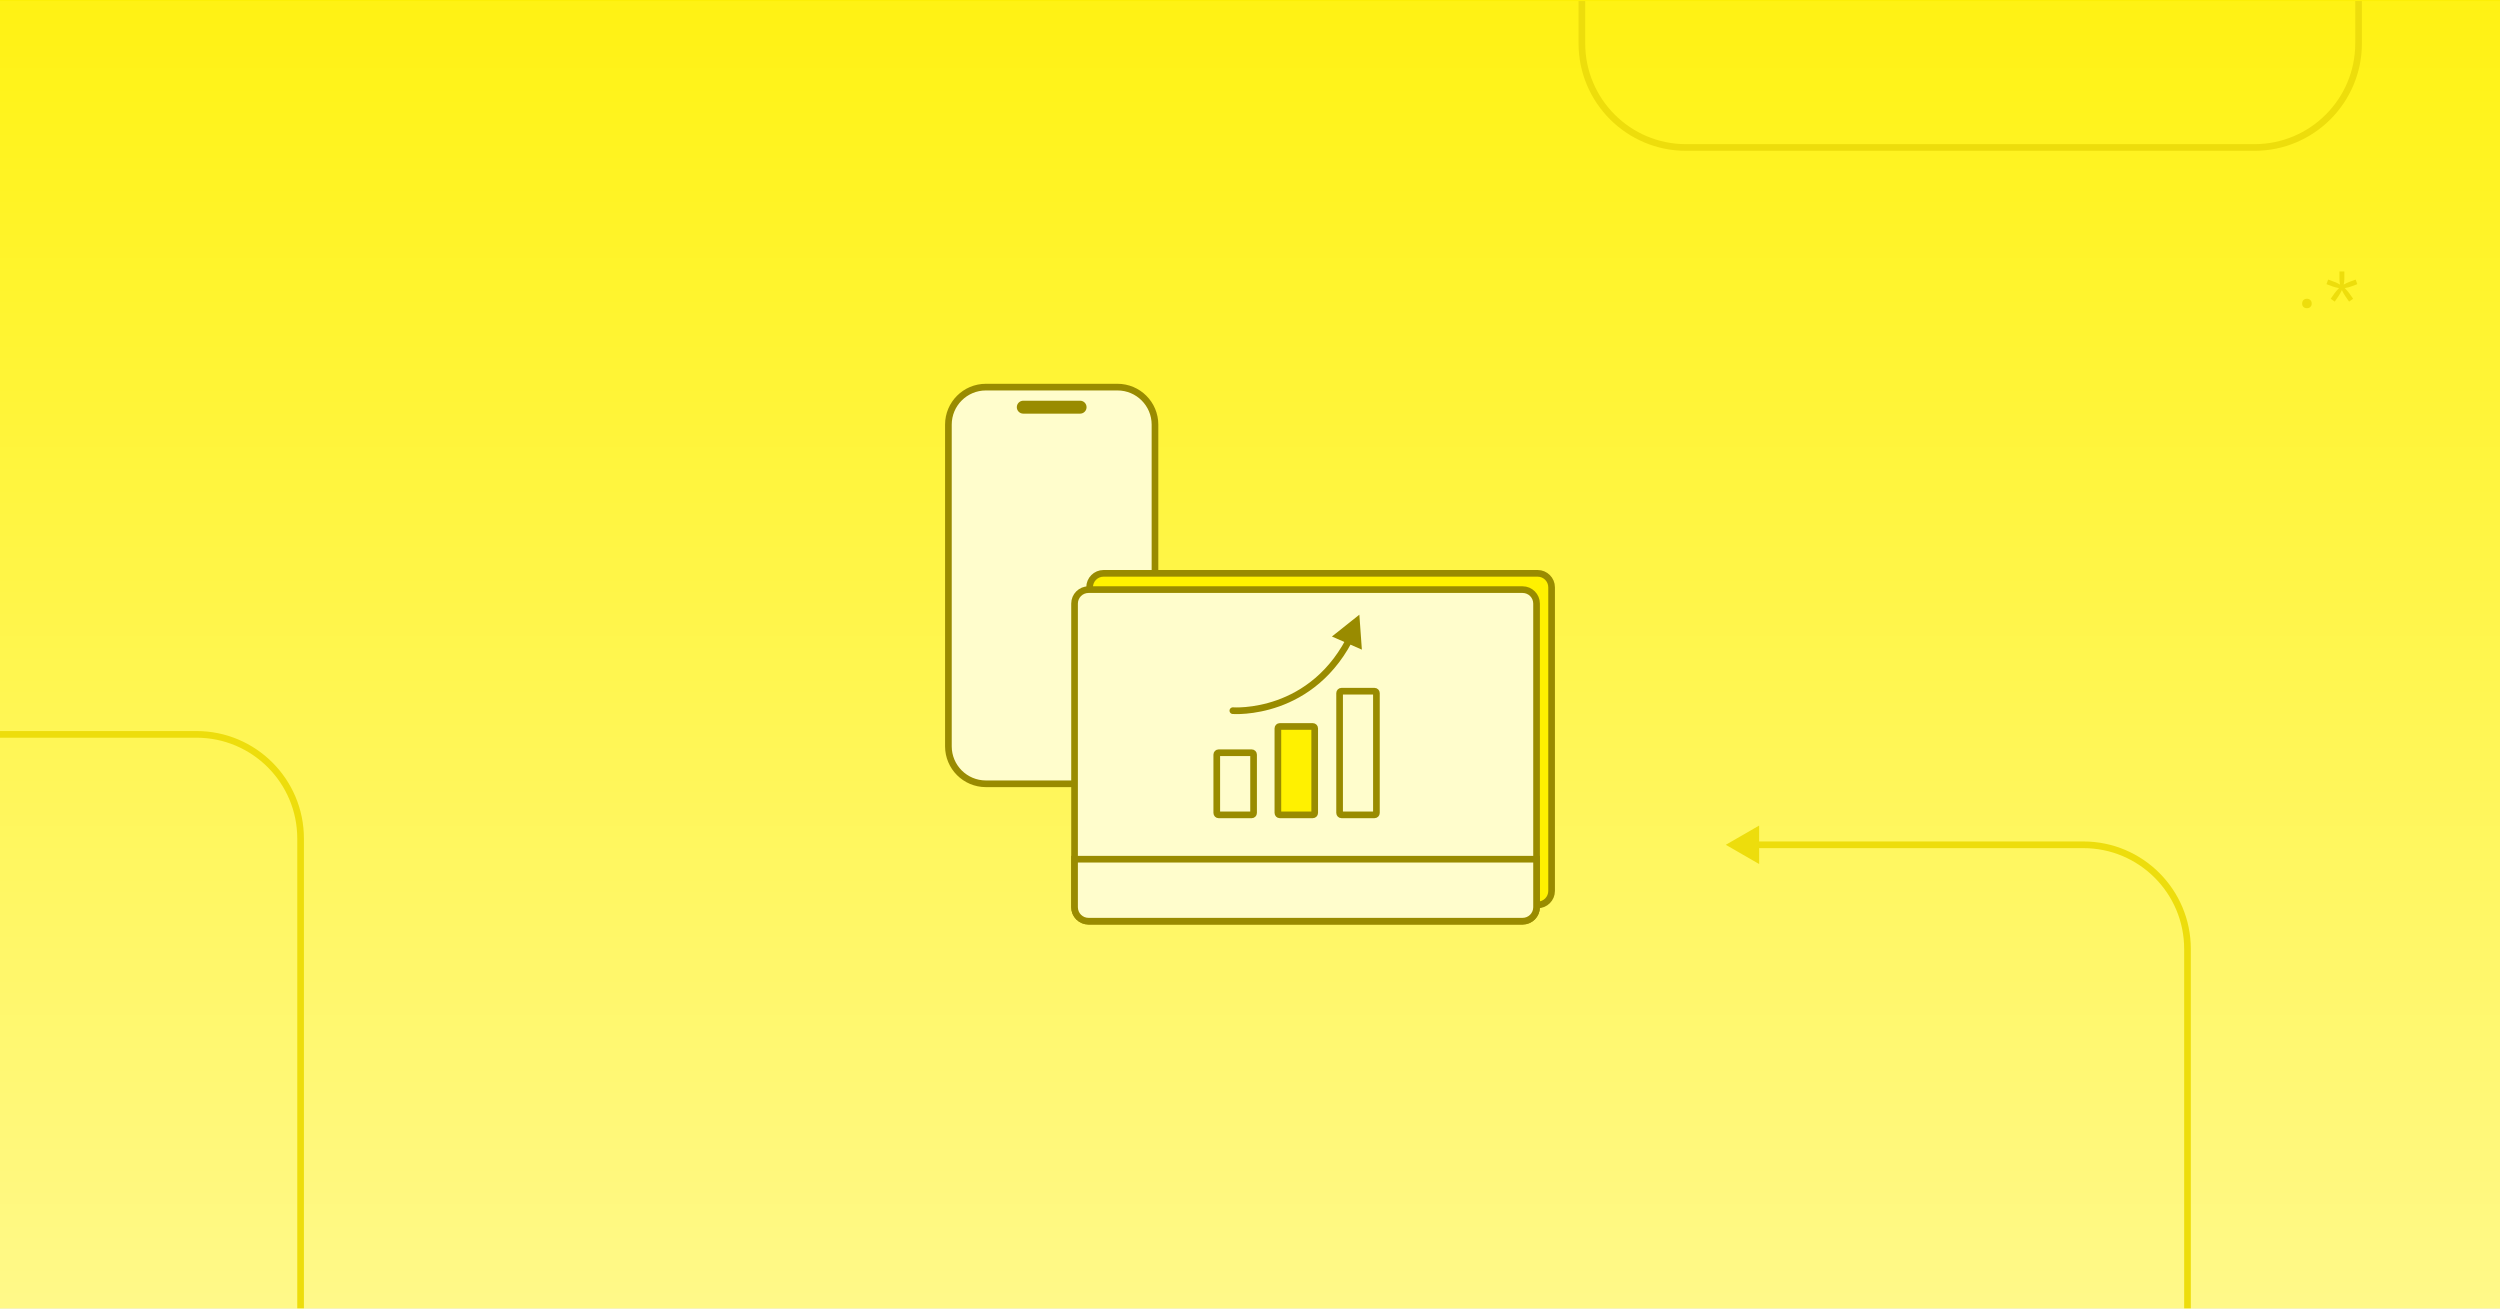
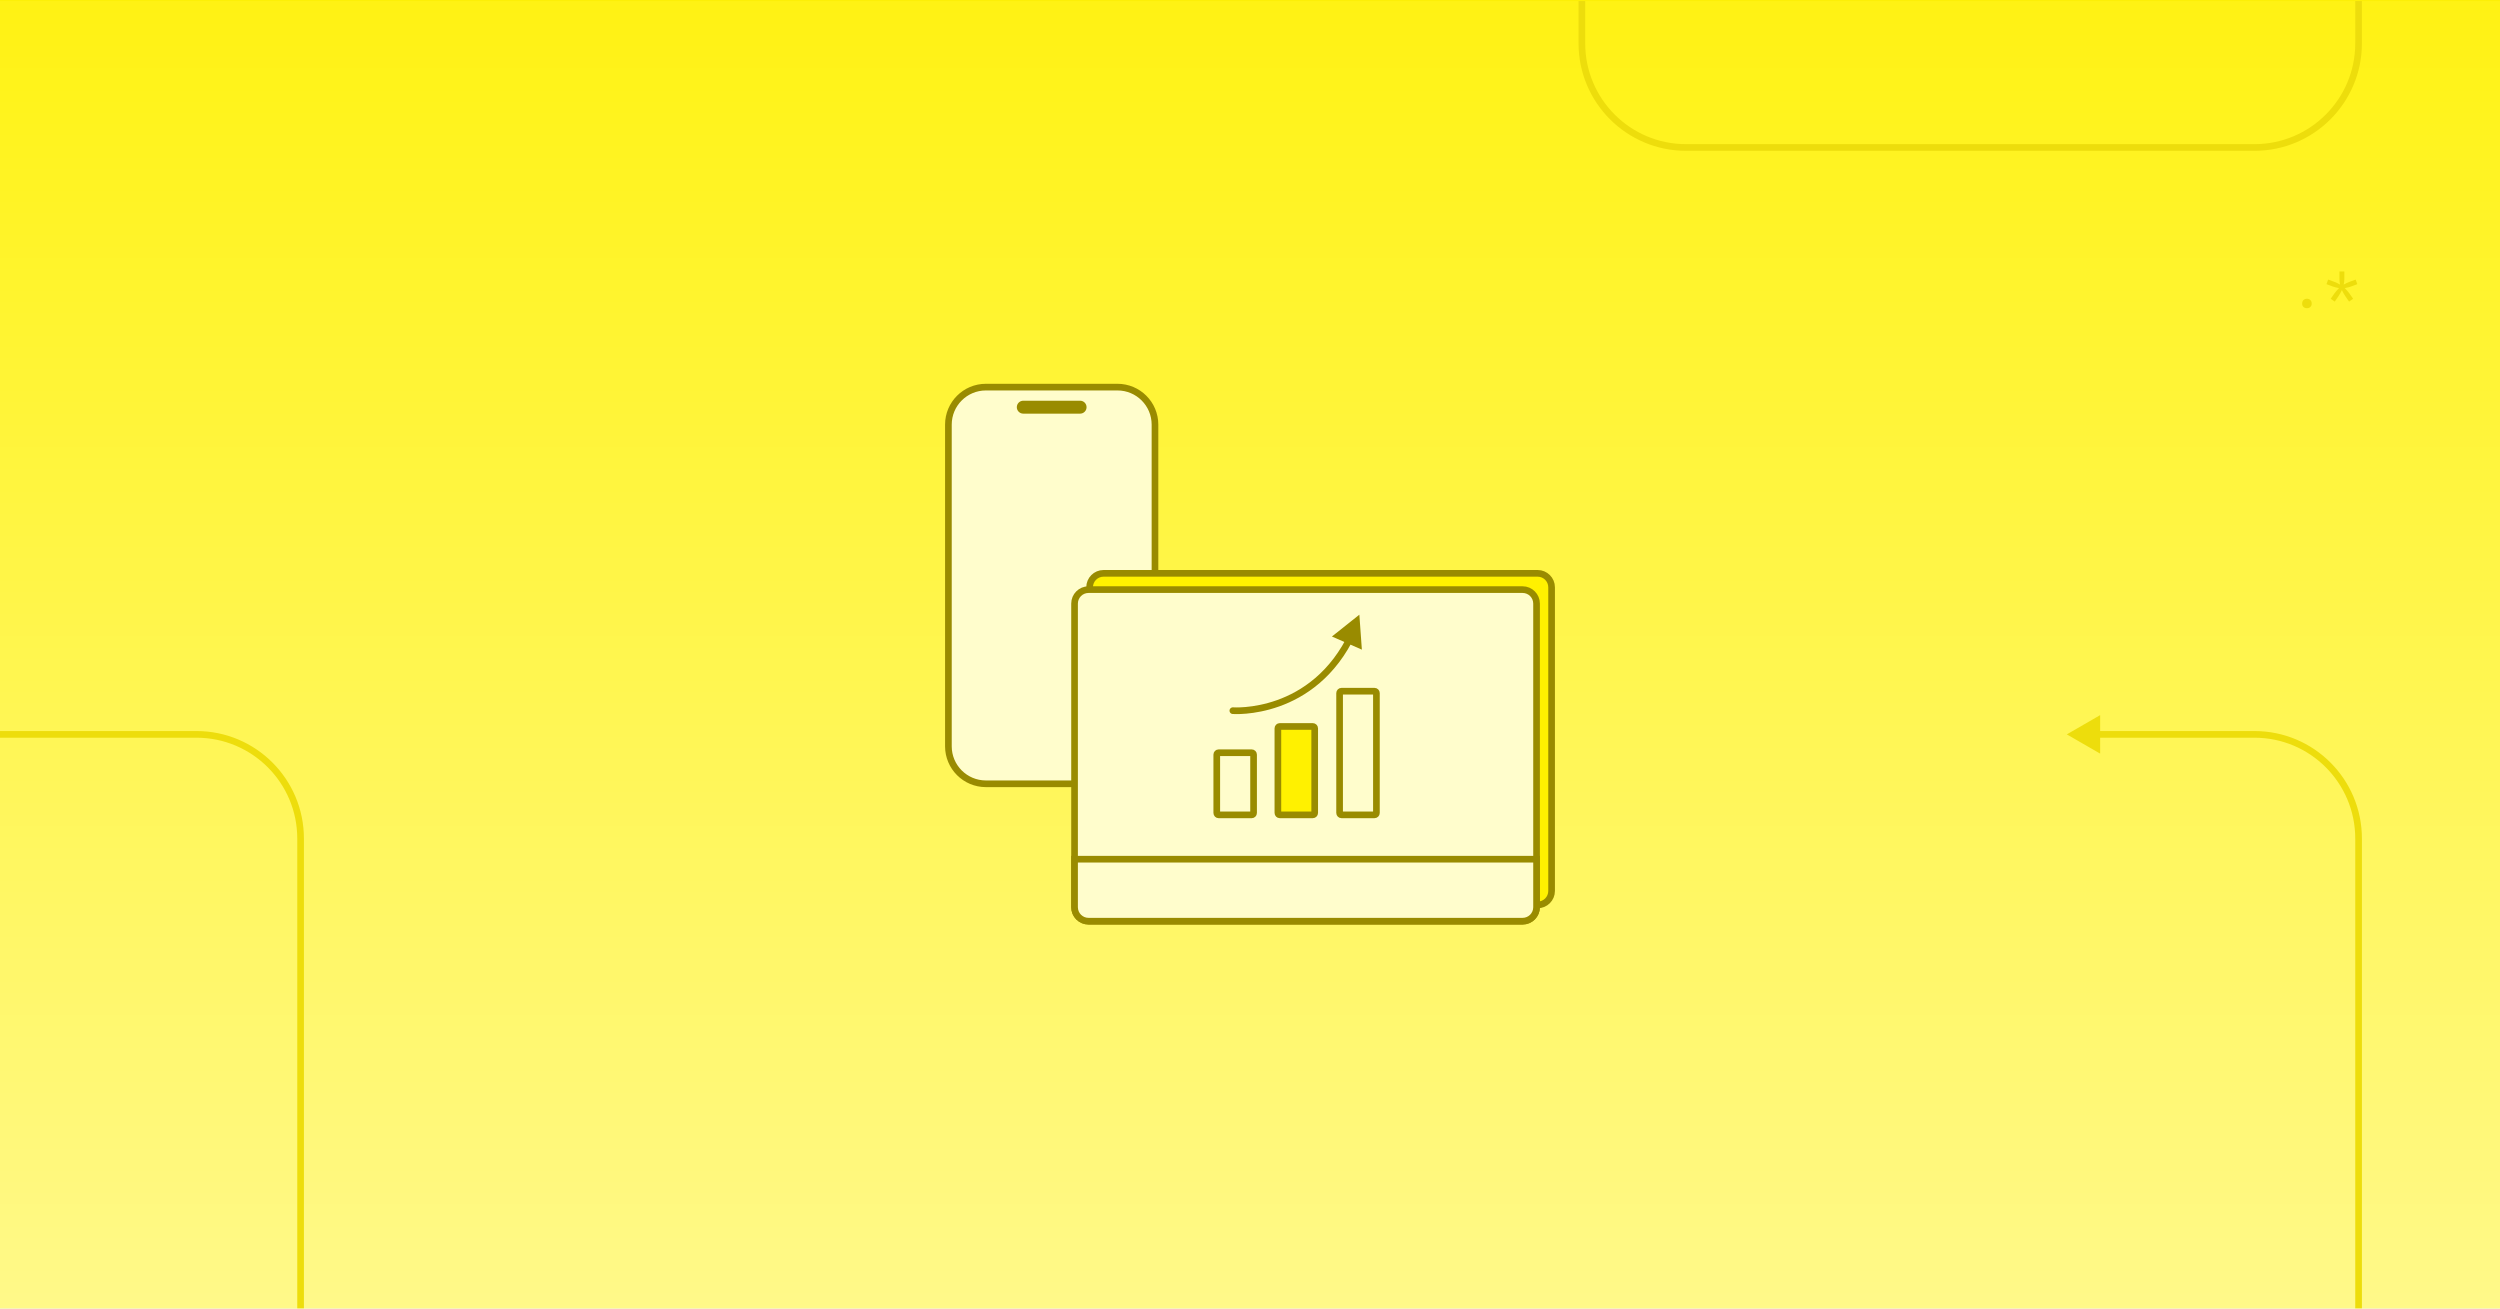
<svg xmlns="http://www.w3.org/2000/svg" width="1200" height="628" fill="none" viewBox="0 0 1200 628">
  <style id="thin-strokes">@media (min-width: 500px) { [stroke-width="3.2"] { stroke-width: 2; } }</style>
-   <linearGradient id="a" x1="589" x2="586.026" y1="-32.315" y2="764.571" gradientUnits="userSpaceOnUse">
-     <stop offset="0" stop-color="#fdef00" />
-     <stop offset=".939" stop-color="#fffaa3" />
-   </linearGradient>
-   <linearGradient id="b" x1="587" x2="587" y1="-103.981" y2="767.01" gradientUnits="userSpaceOnUse">
-     <stop offset="0" stop-color="#fff100" />
-     <stop offset=".939" stop-color="#fffa99" />
-   </linearGradient>
-   <clipPath id="c">
-     <path d="m0 0h1200v628h-1200z" />
-   </clipPath>
-   <clipPath id="d">
-     <path d="m0 .5h1200v630h-1200z" />
-   </clipPath>
-   <g clip-path="url(#c)">
-     <path fill="url(#a)" d="m0 0h1200v628h-1200z" />
-     <g clip-path="url(#d)">
-       <path fill="url(#b)" d="m0 0h1200v630h-1200z" transform="translate(0 .5)" />
-       <path fill="#eddd0c" d="m1048.4 715.565v1.6h3.2v-1.6h-1.6zm-220.012-310.065 16 9.238v-18.476zm221.612 50h-1.6zm0 260.065h1.6v-260.065h-1.6-1.6v260.065zm-50-310.065v-1.6h-157.212v1.6 1.6h157.212zm50 50h1.6c0-28.498-23.1-51.6-51.6-51.6v1.6 1.6c26.73 0 48.4 21.67 48.4 48.4z" />
-       <path stroke="#eddd0c" stroke-linejoin="round" stroke-width="3.2" d="m759.298-47.042v67.836c0 27.614 22.386 50 50 50h272.822c27.62 0 50-22.386 50-50v-67.837" />
-       <path stroke="#eddd0c" stroke-linejoin="round" stroke-width="3.2" d="m-39.606 352.5h133.889c27.614 0 50 22.386 50 50v262.5" />
-       <path fill="#eddd0c" d="m1107.32 147.936c-.69 0-1.25-.205-1.68-.616-.41-.41-.61-.942-.61-1.596 0-.69.2-1.25.61-1.68.43-.429.99-.644 1.68-.644.7 0 1.25.215 1.66.644.43.43.64.99.64 1.68 0 .654-.21 1.186-.64 1.596-.41.411-.96.616-1.66.616zm13.35-3.164-1.93-1.372 1.82-2.604c.24-.336.57-.746.98-1.232.43-.485.83-.914 1.2-1.288-.52-.074-1.07-.186-1.65-.336-.58-.149-1.04-.289-1.37-.42l-3-1.12.79-2.212 3.02 1.12c.32.112.74.29 1.26.532.52.243 1 .495 1.43.756-.1-.485-.17-.98-.23-1.484-.03-.522-.05-.961-.05-1.316v-3.5h2.35v3.5c0 .355-.03.794-.08 1.316-.06.504-.13.999-.23 1.484.45-.261.93-.513 1.43-.756.52-.242.95-.42 1.29-.532l3.02-1.12.79 2.212-3 1.12c-.34.131-.79.271-1.37.42-.58.15-1.13.262-1.65.336.37.374.77.812 1.2 1.316.43.486.76.887.98 1.204l1.82 2.604-1.93 1.372-1.82-2.632c-.23-.317-.5-.756-.81-1.316-.32-.56-.59-1.082-.82-1.568-.22.486-.49 1.008-.81 1.568-.32.542-.59.98-.81 1.316z" />
+   <g clip-path="url(#clip0_16969_8481)">
+     <path fill="url(#paint0_linear_16969_8481)" d="M0 0h1200v628H0z" />
+     <g clip-path="url(#clip1_16969_8481)">
+       <path fill="url(#paint1_linear_16969_8481)" d="M0 0h1200v630H0z" transform="translate(0 .5)" />
+       <path stroke="#eddd0c" stroke-linejoin="round" stroke-width="3.2" d="M759.298-47.043v67.836c0 27.614 22.386 50 50 50h272.822c27.62 0 50-22.386 50-50v-67.837M-39.606 352.5H94.283c27.614 0 50 22.386 50 50V665" />
+       <path fill="#eddd0c" d="M1107.32 147.935c-.69 0-1.25-.205-1.68-.616-.41-.41-.61-.942-.61-1.596 0-.69.2-1.25.61-1.68.43-.429.99-.644 1.68-.644.7 0 1.25.215 1.66.644.43.43.64.99.64 1.68 0 .654-.21 1.186-.64 1.596-.41.411-.96.616-1.66.616m13.35-3.164-1.93-1.372 1.82-2.604c.24-.336.57-.746.98-1.232.43-.485.83-.914 1.2-1.288q-.78-.111-1.65-.336c-.58-.149-1.04-.289-1.37-.42l-3-1.12.79-2.212 3.02 1.12c.32.112.74.29 1.26.532.52.243 1 .495 1.43.756-.1-.485-.17-.98-.23-1.484-.03-.522-.05-.961-.05-1.316v-3.5h2.35v3.5c0 .355-.03.794-.08 1.316-.06.504-.13.999-.23 1.484.45-.261.93-.513 1.43-.756.52-.242.95-.42 1.29-.532l3.02-1.12.79 2.212-3 1.12c-.34.131-.79.271-1.37.42q-.87.225-1.65.336c.37.374.77.812 1.2 1.316.43.486.76.887.98 1.204l1.82 2.604-1.93 1.372-1.82-2.632a22.9 22.9 0 0 1-1.63-2.884c-.22.486-.49 1.008-.81 1.568-.32.542-.59.98-.81 1.316zM992.073 352.5l15.997 9.237v-18.475zm140.047 50h-1.6zm-50-50v-1.6zm50 442.855h1.6V402.5h-3.2v392.855zm-50-442.855v-1.6h-75.65v3.2h75.65zm50 50h1.6c0-28.498-23.1-51.6-51.6-51.6v3.2c26.73 0 48.4 21.669 48.4 48.4z" />
    </g>
    <rect width="99.158" height="190.401" x="455.232" y="185.818" fill="#fffdcc" stroke="#998b00" stroke-miterlimit="10" stroke-width="3.2" rx="18" />
-     <rect width="33.482" height="6.211" x="488.07" y="192.342" fill="#998b00" rx="3.105" />
-     <g stroke="#998b00" stroke-miterlimit="10" stroke-width="3.2">
-       <path fill="#fff100" d="m738.06 275.201h-208.346c-3.704 0-6.706 3.002-6.706 6.705v145.755c0 3.703 3.002 6.704 6.706 6.704h208.346c3.704 0 6.707-3.001 6.707-6.704v-145.755c0-3.703-3.003-6.705-6.707-6.705z" />
-       <path fill="#fffdcc" d="m730.84 283.018h-208.346c-3.704 0-6.707 3.001-6.707 6.704v145.755c0 3.703 3.003 6.705 6.707 6.705h208.346c3.704 0 6.706-3.002 6.706-6.705v-145.755c0-3.703-3.002-6.704-6.706-6.704z" />
-       <path fill="#fffdcc" d="m515.787 412.412h221.759v23.054c0 3.705-3 6.704-6.706 6.704h-208.346c-3.706 0-6.707-2.999-6.707-6.704z" />
-       <path d="m659.769 331.777h-15.852c-.501 0-.908.407-.908.909v57.532c0 .502.407.908.908.908h15.852c.502 0 .909-.406.909-.908v-57.532c0-.502-.407-.909-.909-.909z" />
-       <path fill="#fff100" d="m630.145 348.701h-15.852c-.501 0-.908.407-.908.908v40.61c0 .502.407.908.908.908h15.852c.502 0 .909-.406.909-.908v-40.61c0-.501-.407-.908-.909-.908z" />
-       <path d="m600.808 361.309h-15.852c-.501 0-.908.406-.908.908v28.013c0 .502.407.908.908.908h15.852c.502 0 .909-.406.909-.908v-28.013c0-.502-.407-.908-.909-.908z" />
-       <path stroke-linecap="round" d="m591.771 341.123s38.745 2.964 57.549-37.287" />
-     </g>
+     <rect width="33.482" height="6.211" x="488.07" y="192.342" fill="#998b00" rx="3.106" />
+     <path fill="#fff100" stroke="#998b00" stroke-miterlimit="10" stroke-width="3.2" d="M738.06 275.201H529.714c-3.704 0-6.706 3.002-6.706 6.705v145.755c0 3.703 3.002 6.704 6.706 6.704H738.06c3.704 0 6.707-3.001 6.707-6.704V281.906c0-3.703-3.003-6.705-6.707-6.705Z" />
+     <path fill="#fffdcc" stroke="#998b00" stroke-miterlimit="10" stroke-width="3.2" d="M730.84 283.017H522.494c-3.704 0-6.707 3.002-6.707 6.705v145.755c0 3.703 3.003 6.704 6.707 6.704H730.84c3.704 0 6.706-3.001 6.706-6.704V289.722c0-3.703-3.002-6.705-6.706-6.705Z" />
+     <path fill="#fffdcc" stroke="#998b00" stroke-miterlimit="10" stroke-width="3.2" d="M515.787 412.411h221.759v23.054c0 3.705-3 6.704-6.706 6.704H522.494c-3.706 0-6.707-2.999-6.707-6.704z" />
+     <path stroke="#998b00" stroke-miterlimit="10" stroke-width="3.2" d="M659.769 331.777h-15.852c-.501 0-.908.407-.908.909v57.532c0 .502.407.908.908.908h15.852c.502 0 .909-.406.909-.908v-57.532a.909.909 0 0 0-.909-.909Z" />
+     <path fill="#fff100" stroke="#998b00" stroke-miterlimit="10" stroke-width="3.2" d="M630.145 348.7h-15.852c-.501 0-.908.407-.908.908v40.61c0 .502.407.908.908.908h15.852c.502 0 .909-.406.909-.908v-40.61c0-.501-.407-.908-.909-.908Z" />
+     <path stroke="#998b00" stroke-miterlimit="10" stroke-width="3.2" d="M600.808 361.309h-15.852a.908.908 0 0 0-.908.908v28.013c0 .502.407.908.908.908h15.852c.502 0 .909-.406.909-.908v-28.013c0-.502-.407-.908-.909-.908Z" />
+     <path stroke="#998b00" stroke-linecap="round" stroke-miterlimit="10" stroke-width="3.2" d="M591.771 341.123s38.745 2.964 57.549-37.287" />
    <path fill="#998b00" d="m652.491 295.046 1.206 16.786-14.375-6.306z" />
  </g>
+   <defs>
+     <linearGradient id="paint0_linear_16969_8481" x1="589" x2="586.026" y1="-32.315" y2="764.571" gradientUnits="userSpaceOnUse">
+       <stop stop-color="#fdef00" />
+       <stop offset=".939" stop-color="#fffaa3" />
+     </linearGradient>
+     <linearGradient id="paint1_linear_16969_8481" x1="587" x2="587" y1="-103.981" y2="767.01" gradientUnits="userSpaceOnUse">
+       <stop stop-color="#fff100" />
+       <stop offset=".939" stop-color="#fffa99" />
+     </linearGradient>
+     <clipPath id="clip0_16969_8481">
+       <path fill="#fff" d="M0 0h1200v628H0z" />
+     </clipPath>
+     <clipPath id="clip1_16969_8481">
+       <path fill="#fff" d="M0 .5h1200v630H0z" />
+     </clipPath>
+   </defs>
</svg>
